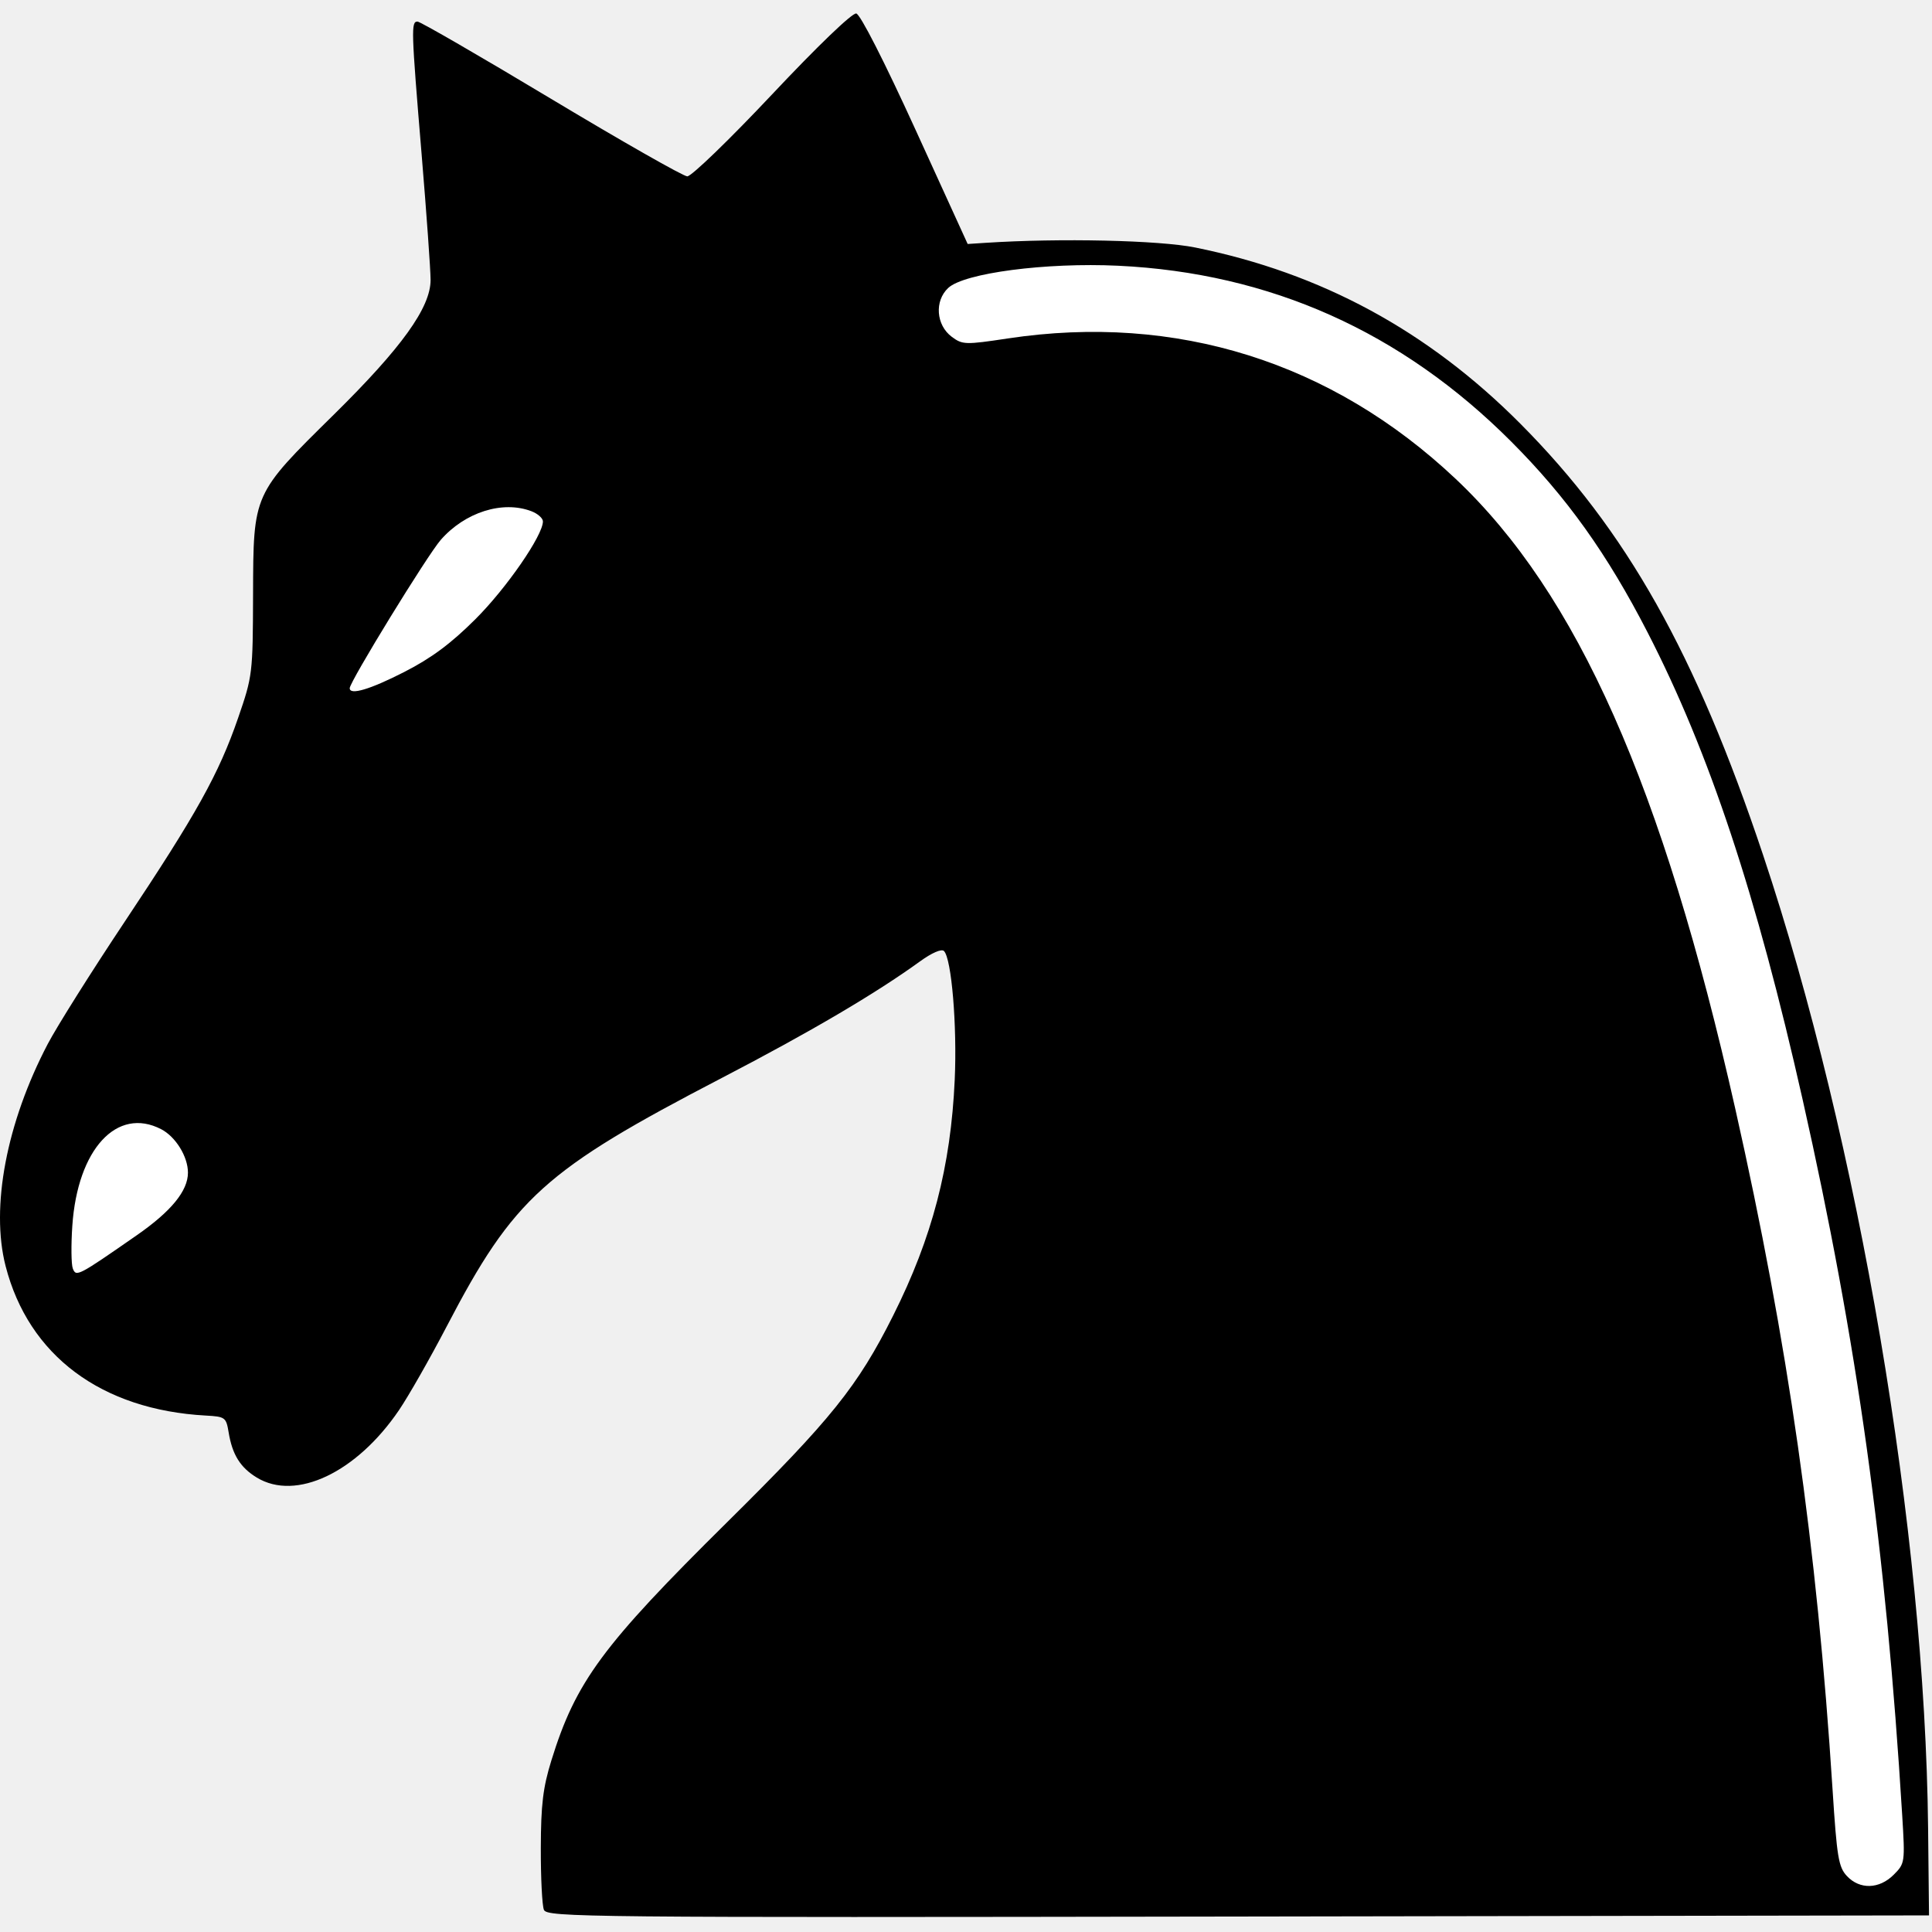
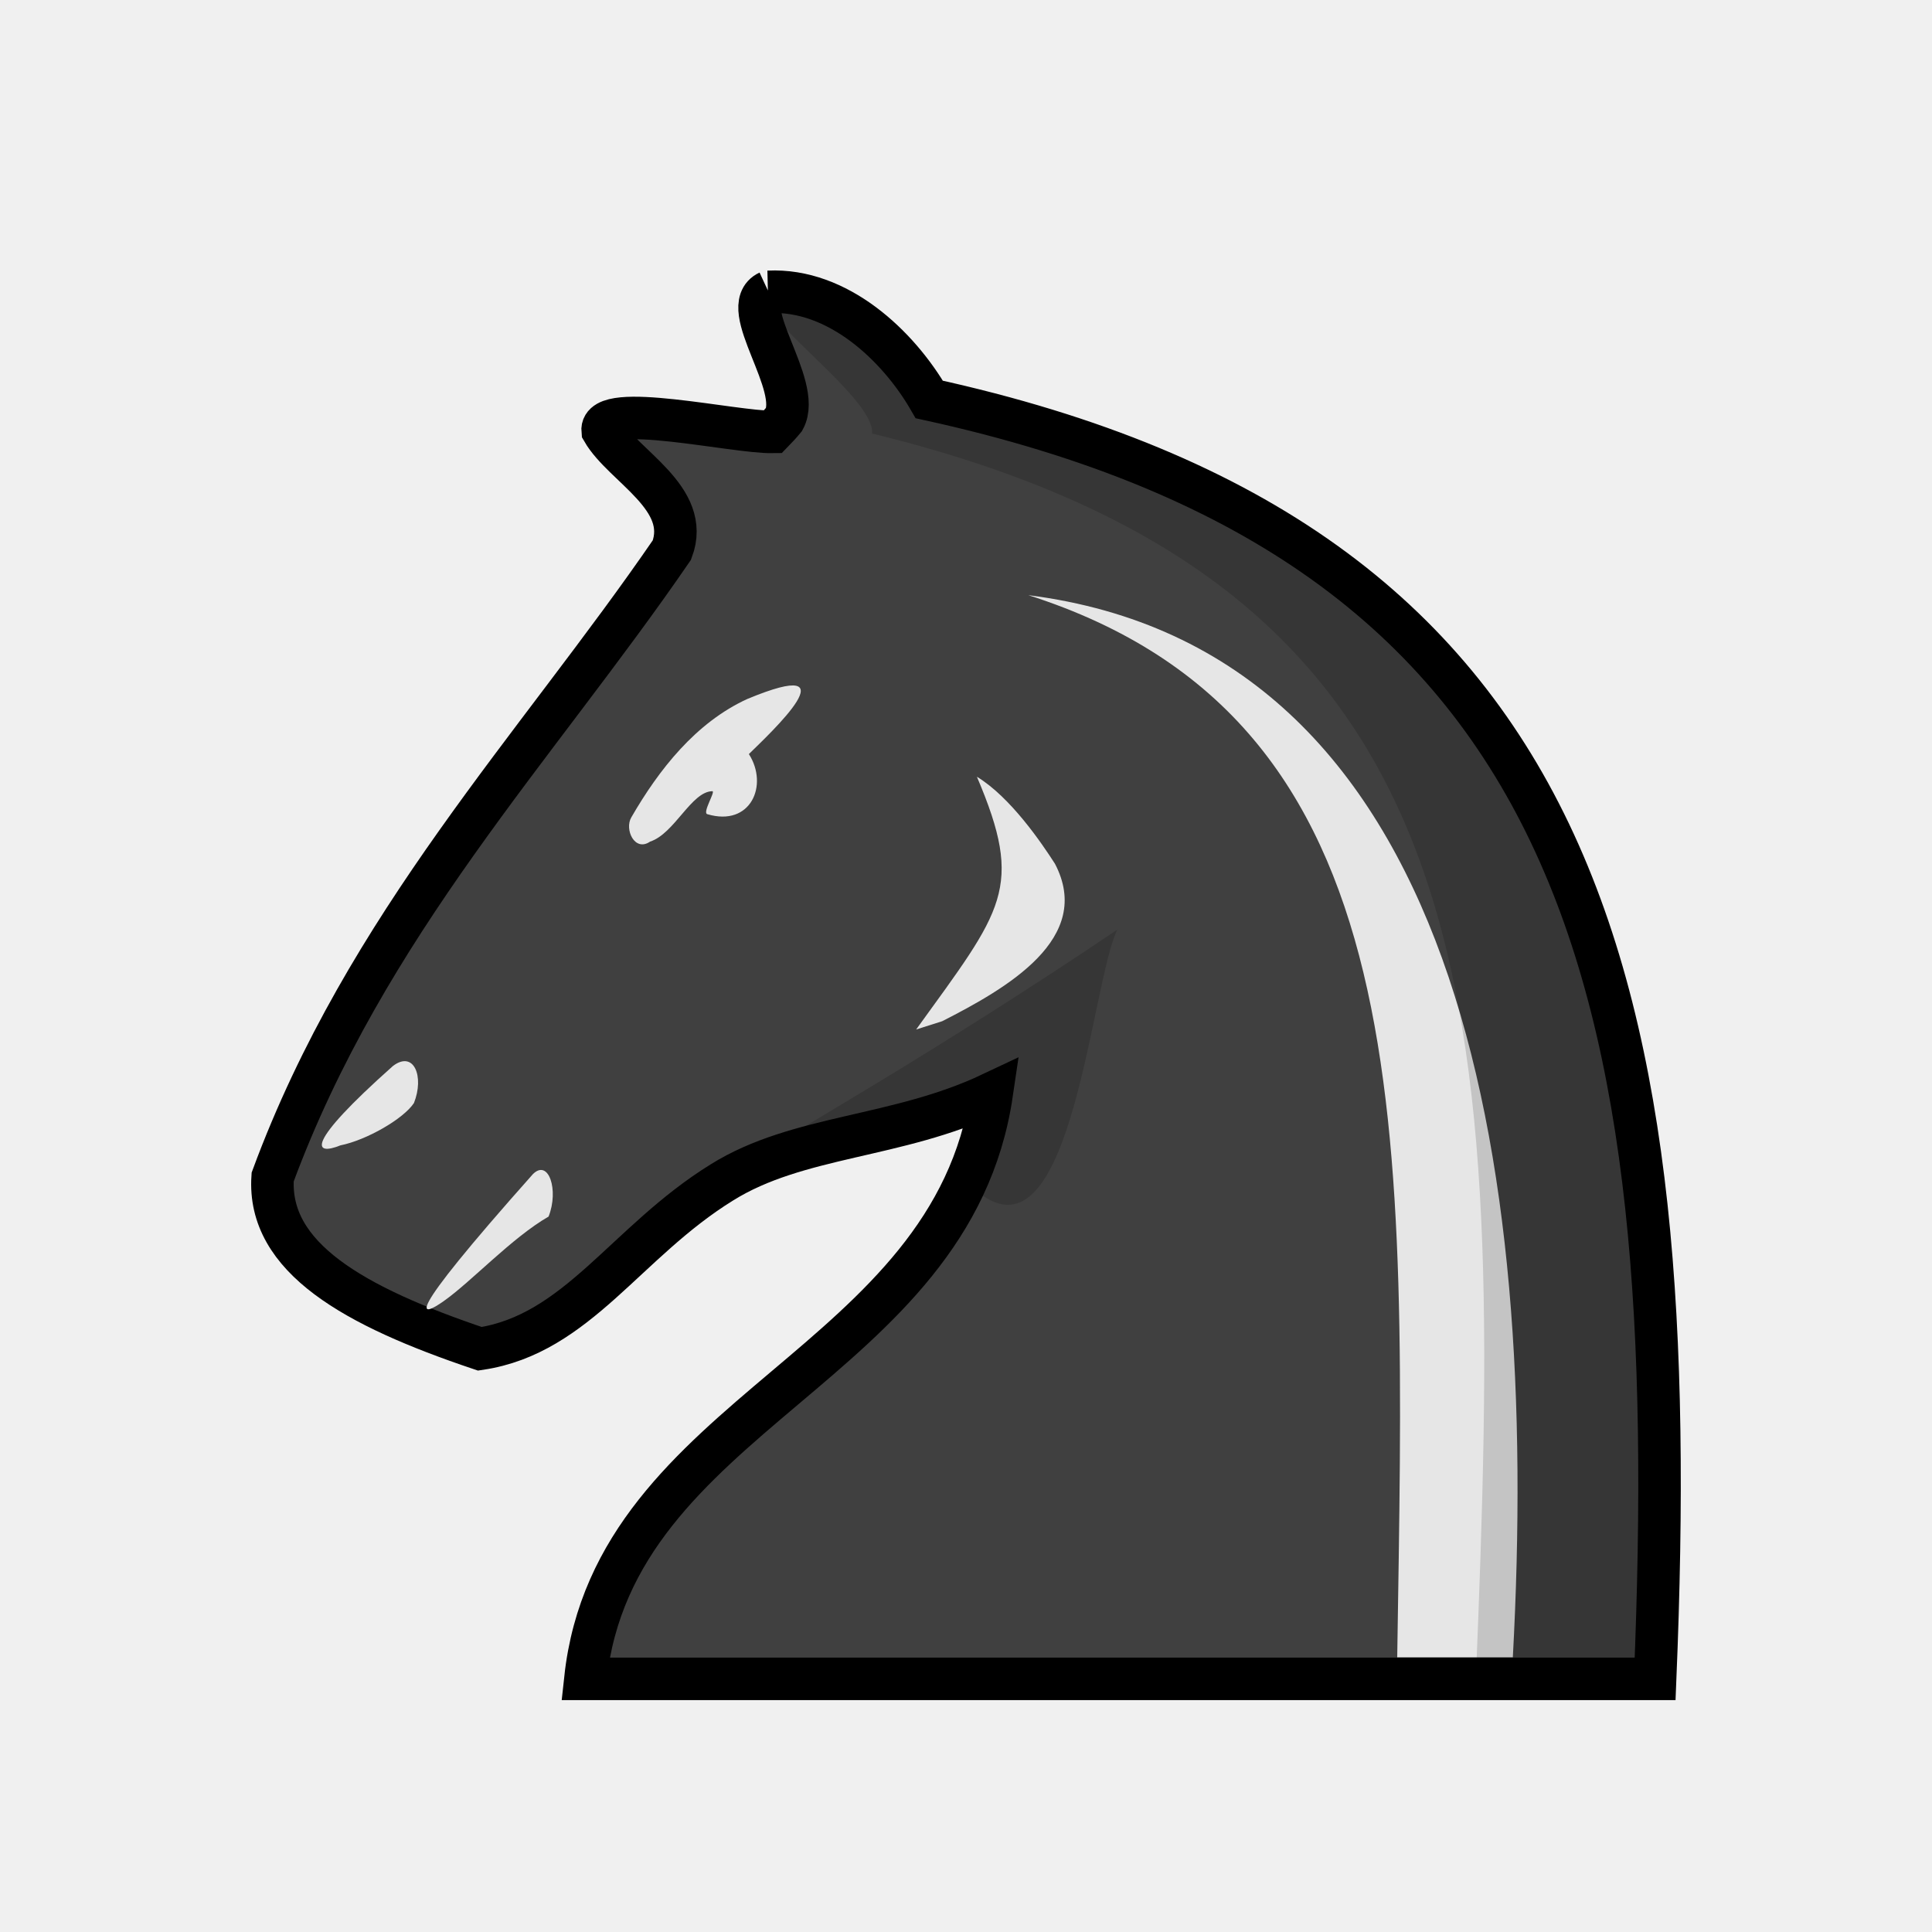
- <svg xmlns="http://www.w3.org/2000/svg" version="1.0" width="64" height="64" viewBox="0 -3 430 430" id="svg2061">
-   <g transform="translate(-132.7361,-63.84317)" id="layer1">
-     <rect width="77.143" height="70" x="72.857" y="105.087" transform="translate(132.7361,63.84317)" style="opacity:1;fill:white;fill-opacity:1;fill-rule:nonzero;stroke:none;stroke-width:0.3;stroke-linecap:round;stroke-miterlimit:1.4;stroke-dasharray:none;stroke-opacity:1" id="rect2107" />
-     <rect width="37.143" height="47.857" x="146.308" y="303.216" style="opacity:1;fill:white;fill-opacity:1;fill-rule:nonzero;stroke:none;stroke-width:0.3;stroke-linecap:round;stroke-miterlimit:1.4;stroke-dasharray:none;stroke-opacity:1" id="rect2994" />
-     <path d="M 237.857,53.301 C 286.03,51.774 286.19,65.682 310.357,71.873 C 310.357,71.873 346.345,100.099 363.571,125.087 C 374.248,140.574 393.462,192.53 405.582,247.816 C 422.376,324.418 431.579,407.415 425.357,408.658 L 423.214,419.016 C 397.293,434.967 327.654,367.392 331.429,307.944 C 334.842,254.18 206.191,87.813 202.5,57.944" transform="translate(132.7361,63.84317)" style="fill:white;fill-opacity:1;fill-rule:evenodd;stroke:none;stroke-width:1px;stroke-linecap:butt;stroke-linejoin:miter;stroke-opacity:1" id="path3002" />
-     <g transform="translate(48.57143,-1.428576)" id="g2079">
-       <path d="M 205.22,487.33 C 204.824,486.365 204.514,480.176 204.532,473.576 C 204.558,463.921 205.016,460.118 206.876,454.112 C 212.32,436.534 218.213,428.544 245.988,401.076 C 269.157,378.163 275.05,370.831 282.951,355.076 C 291.652,337.727 295.78,321.913 296.656,302.576 C 297.201,290.547 295.954,275.63 294.261,273.938 C 293.724,273.4 291.565,274.334 288.929,276.244 C 279.091,283.375 264.448,291.988 244.85,302.171 C 205.297,322.725 198.534,328.833 183.577,357.504 C 179.868,364.615 175.094,372.994 172.967,376.125 C 163.521,390.035 150.019,396.434 141.314,391.126 C 137.646,388.89 135.871,386.04 135.053,381.076 C 134.501,377.73 134.279,377.566 129.988,377.331 C 106.719,376.057 90.529,363.97 85.41,344.052 C 82.044,330.954 85.61,312.161 94.786,294.64 C 96.821,290.755 104.483,278.576 111.813,267.576 C 127.911,243.42 132.857,234.54 137.157,222.076 C 140.375,212.748 140.436,212.251 140.488,194.576 C 140.555,172.044 140.429,172.325 158.439,154.576 C 173.575,139.66 180.001,130.721 179.999,124.585 C 179.998,122.38 179.098,109.776 178,96.576 C 175.683,68.733 175.632,67.076 177.093,67.076 C 177.694,67.076 191.074,74.814 206.826,84.272 C 222.578,93.73 236.213,101.492 237.127,101.522 C 238.041,101.552 246.537,93.341 256.007,83.275 C 266.163,72.48 273.848,65.097 274.742,65.275 C 275.643,65.454 280.978,75.919 287.897,91.076 L 299.536,116.576 L 303.518,116.318 C 320.039,115.243 342.166,115.737 350.182,117.359 C 378.208,123.029 401.951,135.889 422.5,156.528 C 446.143,180.275 461.57,207.677 476.573,252.576 C 497.854,316.266 512.6,403.203 513.294,469.076 L 513.5,488.576 L 359.72,488.83 C 213.96,489.07 205.902,488.991 205.22,487.33 z M 505.638,479.529 C 508.146,477.021 508.176,476.815 507.531,466.279 C 503.886,406.728 497.525,360.991 485.388,307.076 C 475.107,261.404 464.602,229.735 450.891,203.076 C 441.859,185.515 432.875,172.94 420.508,160.55 C 396.101,136.098 366.867,123.024 333,121.415 C 316.98,120.654 298.751,123.04 295.203,126.363 C 292.107,129.262 292.503,134.637 296.005,137.239 C 298.386,139.009 299.006,139.026 308.505,137.595 C 345.932,131.954 380.541,142.812 408.151,168.858 C 435.212,194.386 454.2,237.164 470.388,309.076 C 482.113,361.163 488.558,406.271 492.033,460.576 C 492.997,475.645 493.361,477.831 495.235,479.826 C 498.091,482.867 502.424,482.743 505.638,479.529 z M 114.633,337.18 C 122.271,331.869 125.99,327.32 125.996,323.277 C 126.002,319.709 123.265,315.265 120.033,313.593 C 110.2,308.509 101.431,318.027 100.264,335.052 C 99.968,339.378 100.014,343.671 100.368,344.592 C 101.107,346.518 101.48,346.324 114.633,337.18 z M 174.15,211.826 C 180.189,208.737 184.509,205.529 189.978,200.076 C 196.889,193.186 205,181.441 205,178.324 C 205,177.611 203.846,176.588 202.435,176.052 C 196.033,173.618 187.684,176.255 182.27,182.421 C 179.311,185.792 162,213.99 162,215.44 C 162,217.068 166.553,215.714 174.15,211.826 z " style="fill:black;fill-opacity:1" id="path2087" />
+ <svg xmlns="http://www.w3.org/2000/svg" width="50mm" height="50mm" fill-rule="evenodd" clip-rule="evenodd" image-rendering="optimizeQuality" shape-rendering="geometricPrecision" text-rendering="geometricPrecision" viewBox="0 0 50 50">
+   <g stroke-width="1.028">
+     <path fill="#404040" stroke="#000" stroke-width="1.131" d="M-211.4 82.628c-.857.398.91 2.484.416 3.39-.1.122-.203.231-.305.336-1.026.017-4.599-.82-4.523-.033.544.947 2.366 1.789 1.842 3.175-3.598 5.247-8.136 9.956-10.62 16.679-.143 2.144 2.169 3.444 5.512 4.569 2.596-.387 3.878-2.844 6.438-4.426 2.027-1.265 4.653-1.171 7.178-2.366-1.075 7.298-10.037 8.429-10.809 15.572h28.456c.76-18.46-1.792-30.2-19.308-34.033-.828-1.433-2.433-2.953-4.279-2.863z" transform="matrix(.9729 0 0 .97289 225.56 -72.835)" />
+     <g fill="#e6e6e6">
+       <path d="M13.789 30.389c.408-.411.68.41.408 1.096-.952.548-2.004 1.69-2.72 2.192-.55.386-1.198.658 2.312-3.288zM10.17 27.587c.543-.411.815.274.543.959-.271.41-1.223.959-1.903 1.096-.68.274-.951 0 1.36-2.055zM24.384 26.429c1.683-.858 3.928-2.145 2.918-4.075-.336-.523-1.145-1.721-2.02-2.252 1.234 2.896.673 3.432-1.572 6.541" class="st32" />
+       <path d="M16.338 21.154c.71-1.23 1.667-2.455 3.006-3.066 2.77-1.15.61.865.037 1.427.516.806.047 1.89-1.075 1.556-.138-.035.223-.597.128-.595-.543.01-.979 1.1-1.61 1.305-.399.274-.668-.316-.486-.627z" />
+       <path d="M39.152 42.89c.704-13.005-1.408-26.068-12.537-27.487C36.798 18.66 36.37 29.03 36.16 42.89z" class="st32" />
    </g>
+     <path d="M28.917 24.058c-.67 1.356-1.167 8.515-3.485 6.883-.36-.375-.035-.913-.009-1.35.068-.292.438-1.22.298-1.284-.201-.092-1.782.613-2.394.823-9.028 3.09-3.904 1.329 5.59-5.072z" opacity=".15" />
+     <path d="M19.889 7.553c-.753.35 2.769 2.693 2.68 3.667 16.173 3.947 16.35 14.613 15.626 32.23h4.641c.739-17.96-1.744-29.381-18.785-33.111-.805-1.394-2.367-2.873-4.162-2.785z" opacity=".15" />
  </g>
</svg>
